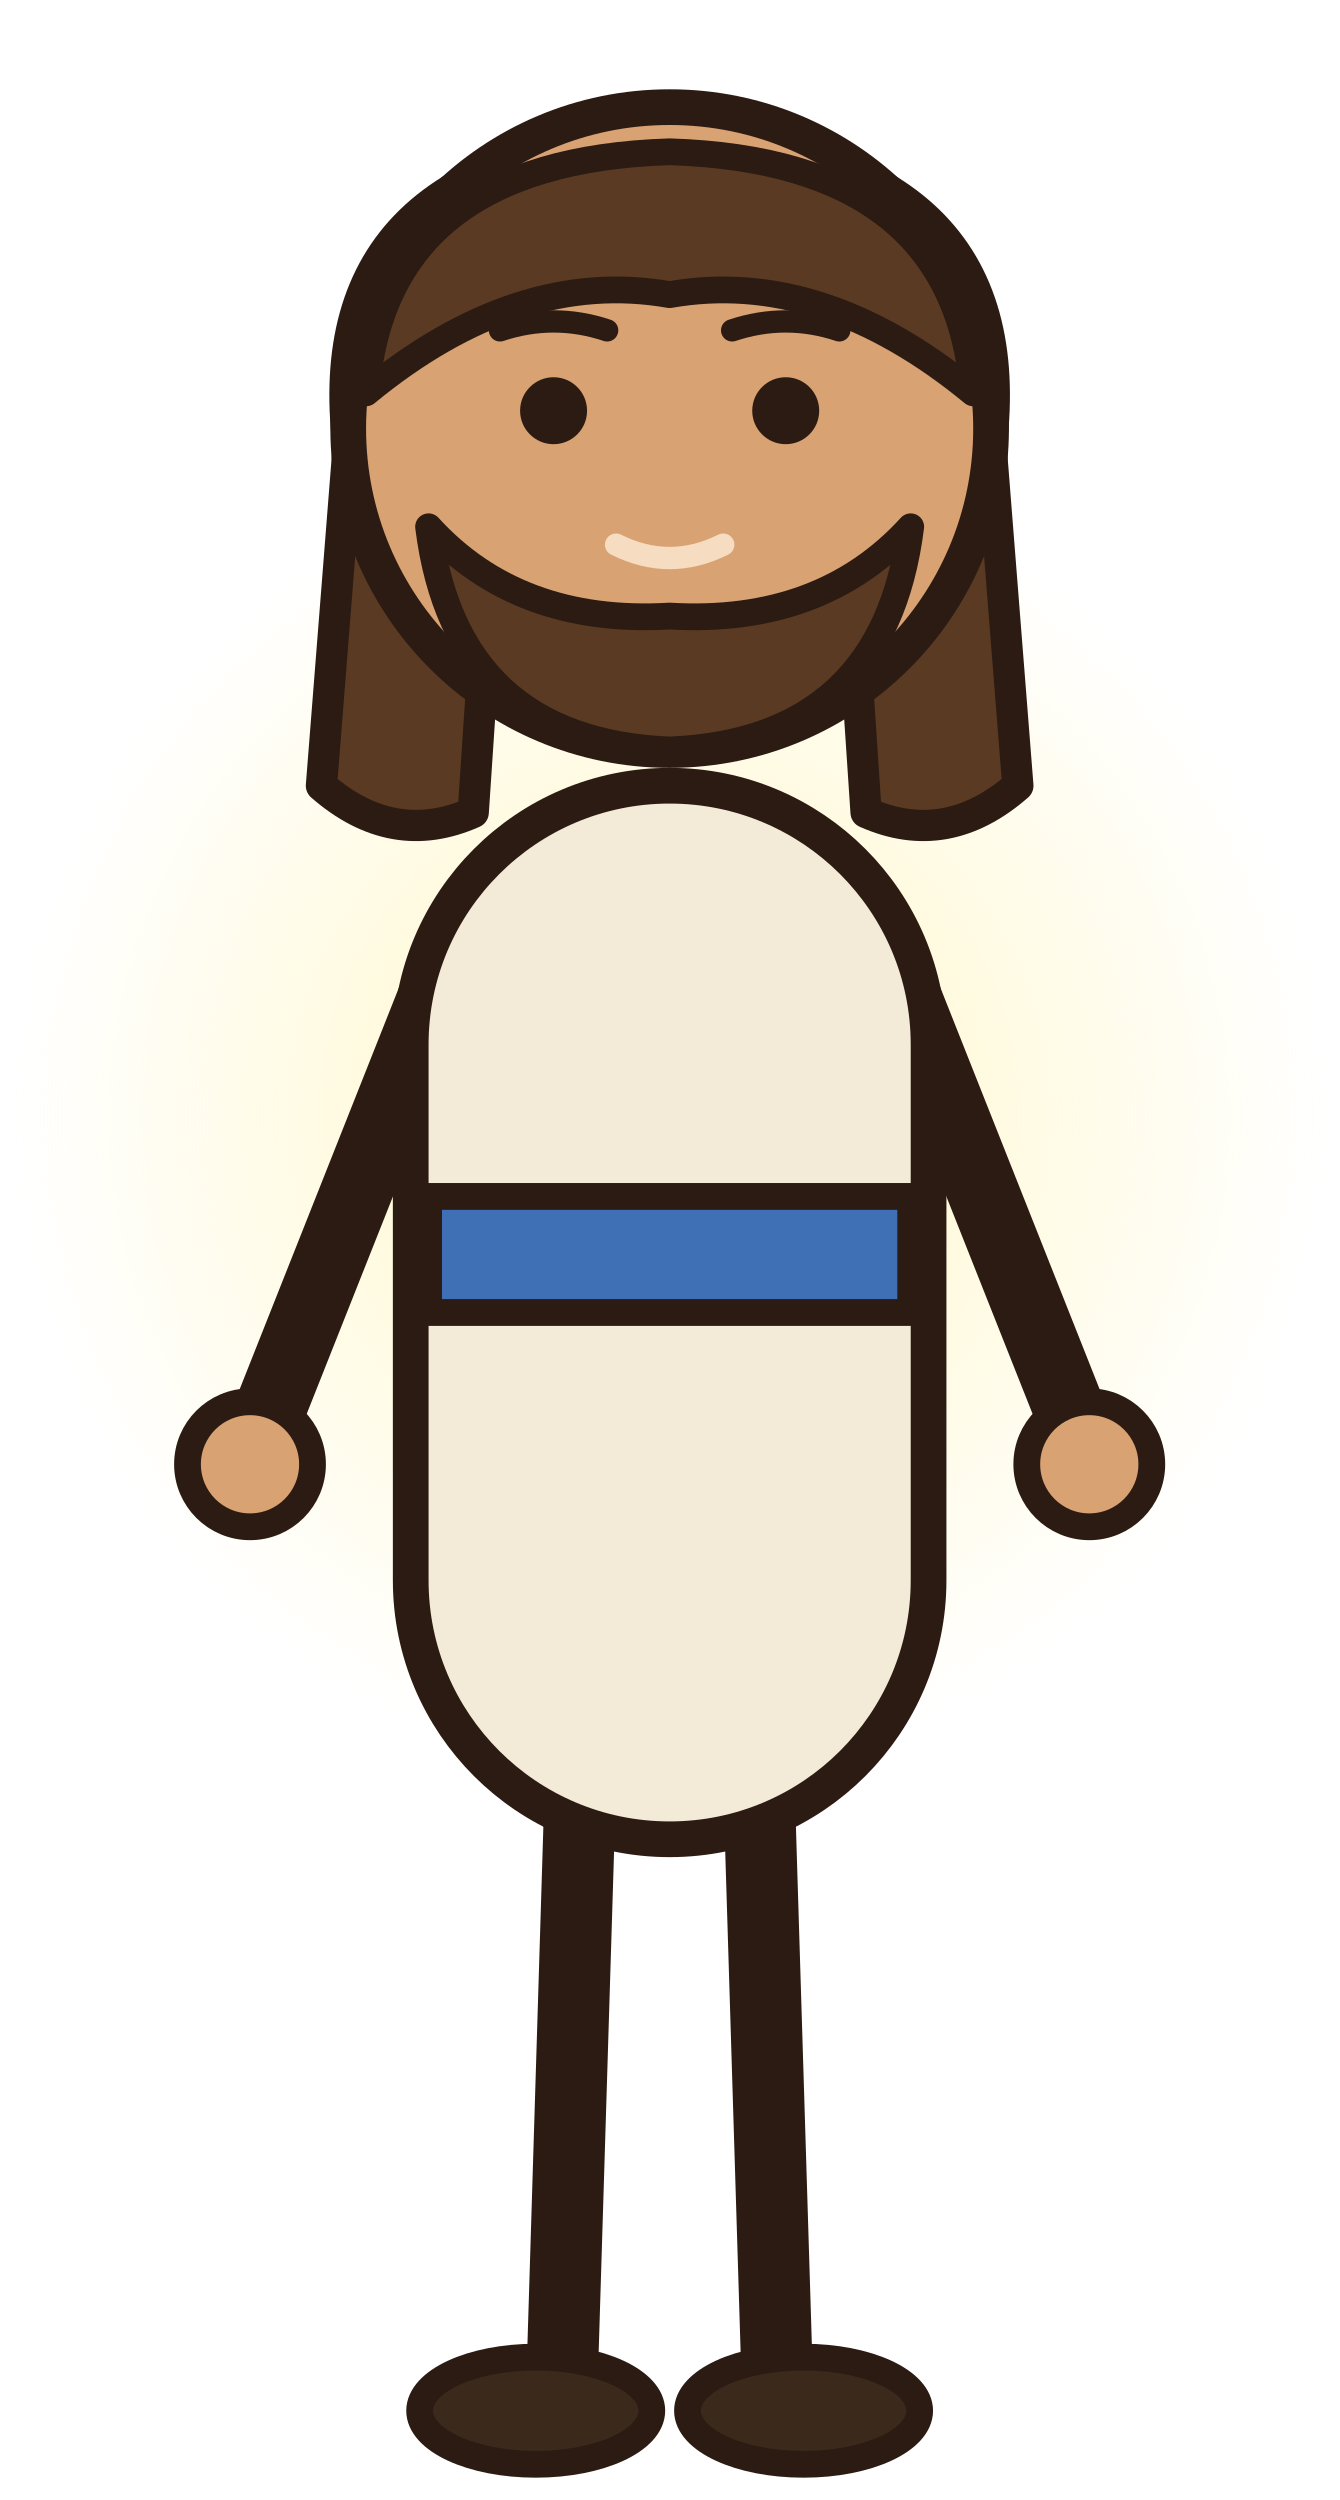
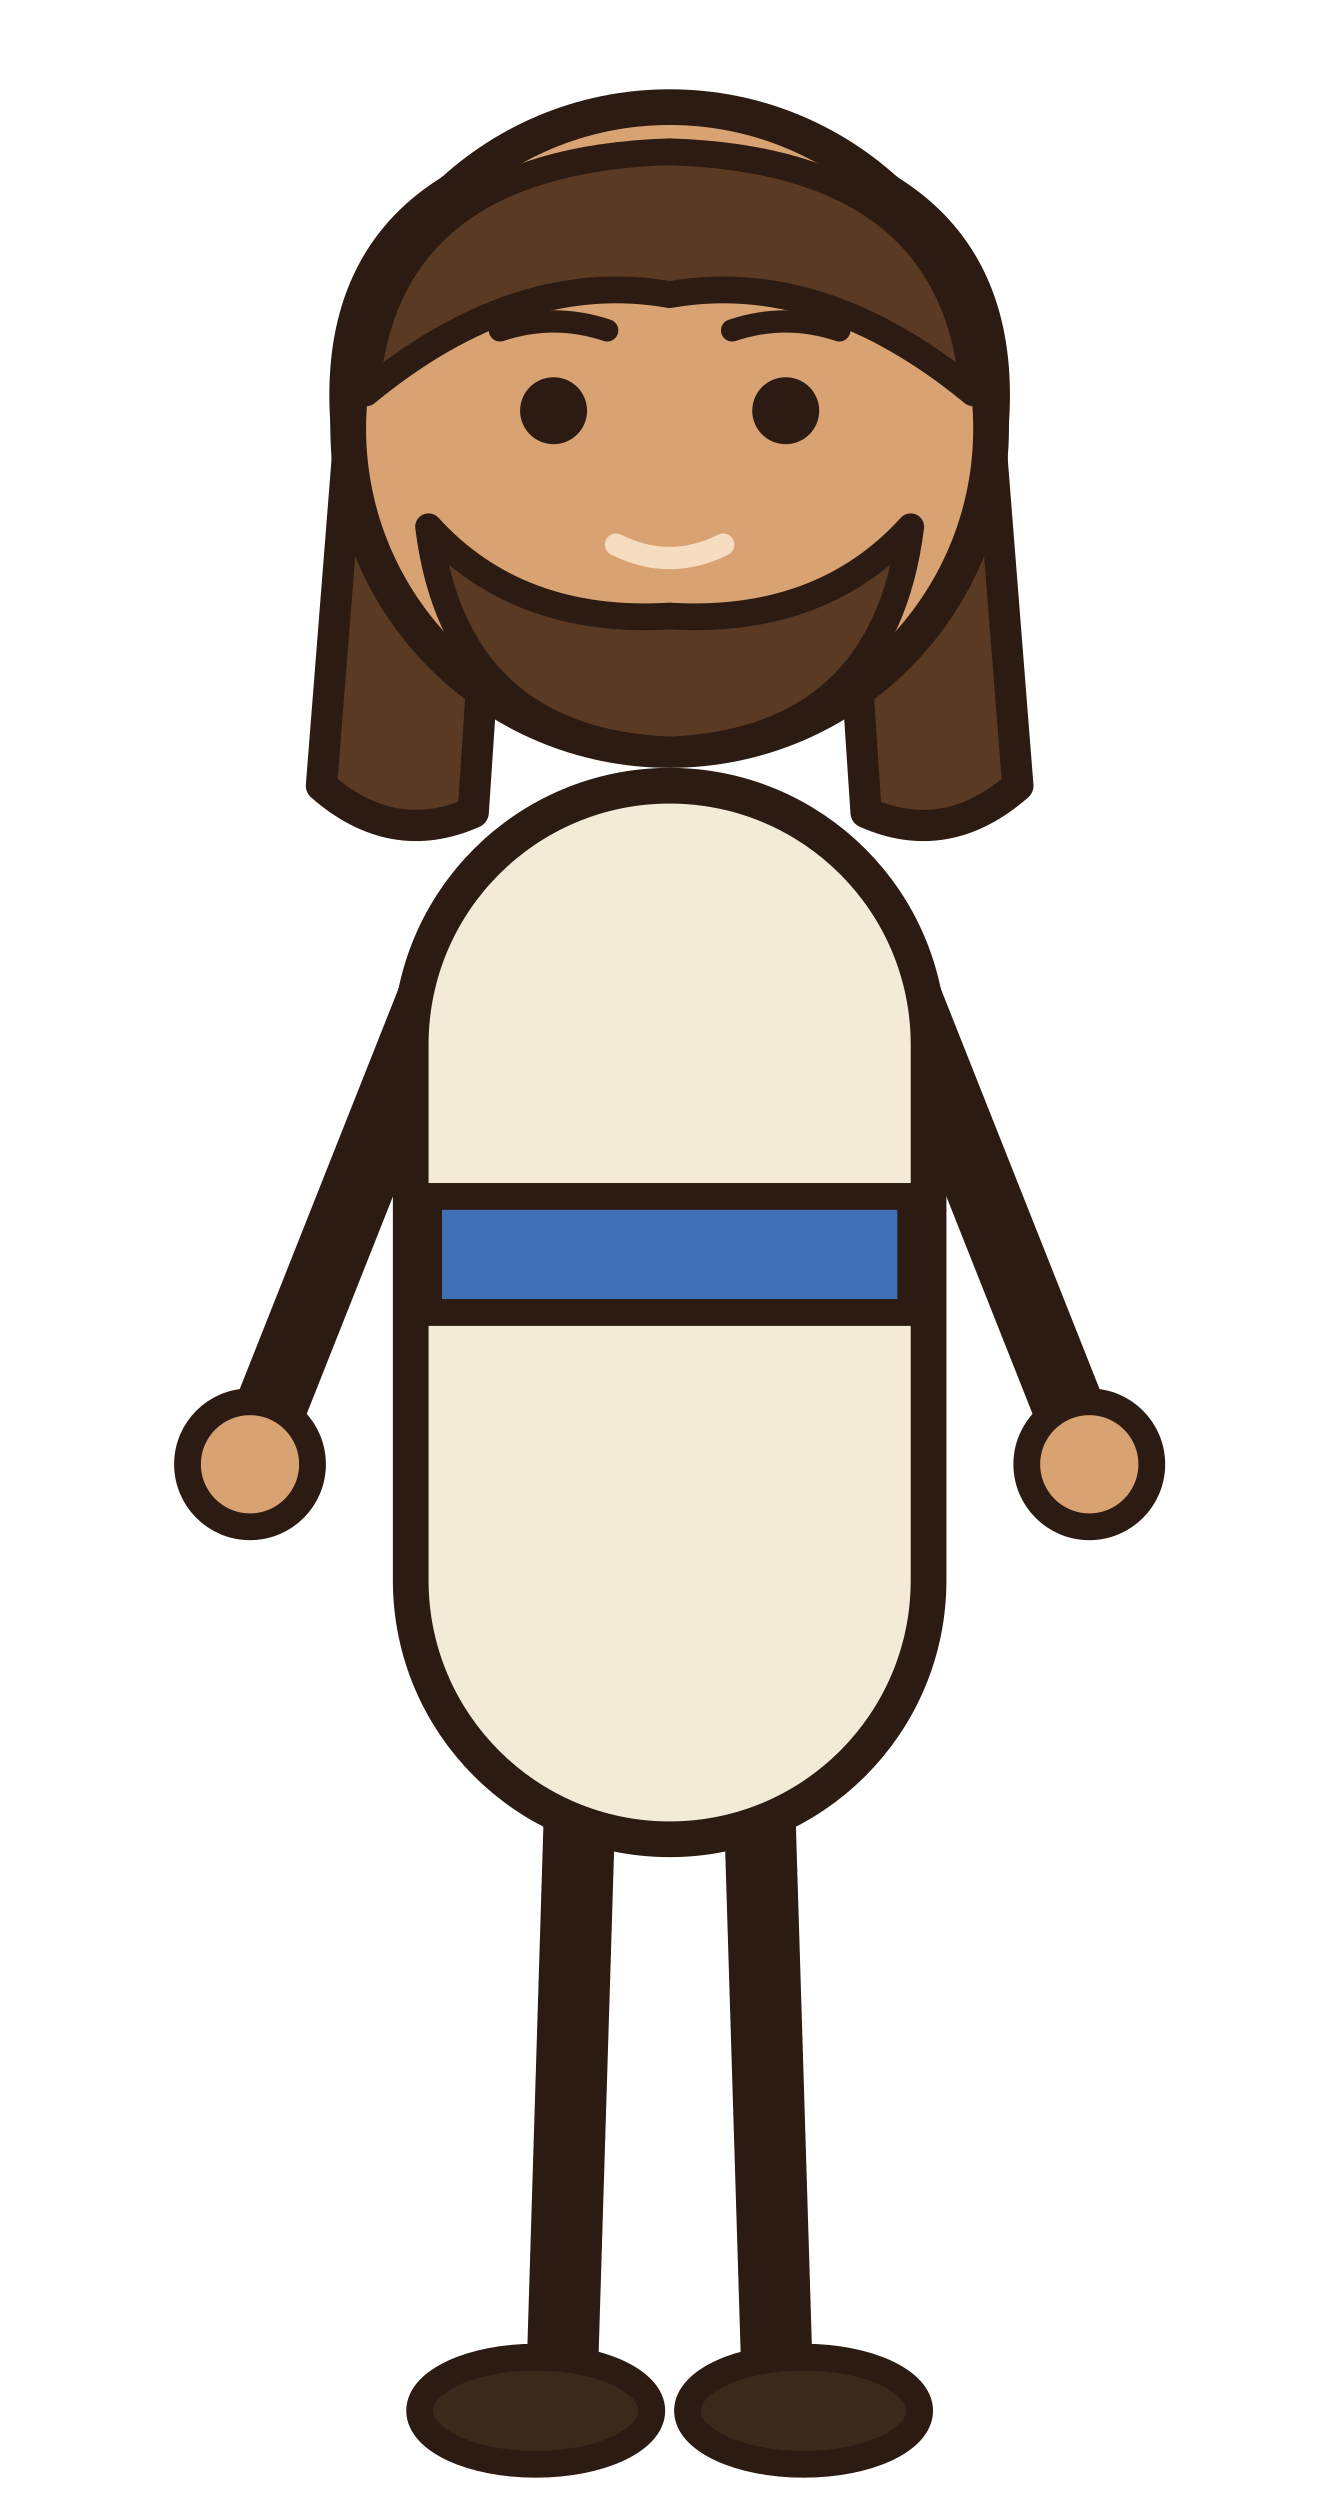
<svg xmlns="http://www.w3.org/2000/svg" viewBox="0 0 300 560" width="300" height="560">
-   <defs>
-     <radialGradient id="g">
-       <stop offset="0" stop-color="#fff3b0" stop-opacity=".75" />
-       <stop offset="1" stop-color="#fff3b0" stop-opacity="0" />
-     </radialGradient>
-   </defs>
-   <circle cx="150" cy="250" r="147" fill="url(#g)" />
  <path d="M130 400 L126 530" stroke="#2b1b12" stroke-width="16" stroke-linecap="round" fill="none" />
  <path d="M170 400 L174 530" stroke="#2b1b12" stroke-width="16" stroke-linecap="round" fill="none" />
  <ellipse cx="120" cy="540" rx="26" ry="12" fill="#3b2a1c" stroke="#2b1b12" stroke-width="6" />
  <ellipse cx="180" cy="540" rx="26" ry="12" fill="#3b2a1c" stroke="#2b1b12" stroke-width="6" />
  <path d="M104 206 L58 322" stroke="#2b1b12" stroke-width="16" stroke-linecap="round" fill="none" />
  <path d="M196 206 L242 322" stroke="#2b1b12" stroke-width="16" stroke-linecap="round" fill="none" />
  <circle cx="56" cy="328" r="14" fill="#d9a273" stroke="#2b1b12" stroke-width="6" />
  <circle cx="244" cy="328" r="14" fill="#d9a273" stroke="#2b1b12" stroke-width="6" />
  <path d="M78 100 q-8 -66 72 -70 q80 4 72 70 l6 76 q-16 14 -34 6 l-4 -60 l-80 0 l-4 60 q-18 8 -34 -6z" fill="#5a3a22" stroke="#2b1b12" stroke-width="7" stroke-linejoin="round" />
  <rect x="92" y="176" width="116" height="236" rx="58" fill="#f3ead8" stroke="#2b1b12" stroke-width="8" />
  <rect x="96" y="268" width="108" height="26" fill="#3f6fb5" stroke="#2b1b12" stroke-width="6" />
  <circle cx="150" cy="96" r="72" fill="#d9a273" stroke="#2b1b12" stroke-width="8" />
  <path d="M96 118 q6 48 54 50 q48 -2 54 -50 q-20 22 -54 20 q-34 2 -54 -20z" fill="#5a3a22" stroke="#2b1b12" stroke-width="6" stroke-linejoin="round" />
  <path d="M82 88 q4 -52 68 -54 q64 2 68 54 q-34 -28 -68 -22 q-34 -6 -68 22z" fill="#5a3a22" stroke="#2b1b12" stroke-width="6" stroke-linejoin="round" />
  <circle cx="124" cy="92" r="7.5" fill="#2b1b12" />
  <circle cx="176" cy="92" r="7.5" fill="#2b1b12" />
  <path d="M112 74 q12 -4 24 0" stroke="#2b1b12" stroke-width="5" fill="none" stroke-linecap="round" />
  <path d="M164 74 q12 -4 24 0" stroke="#2b1b12" stroke-width="5" fill="none" stroke-linecap="round" />
  <path d="M138 122 q12 6 24 0" stroke="#f6dcc0" stroke-width="5" fill="none" stroke-linecap="round" />
</svg>
